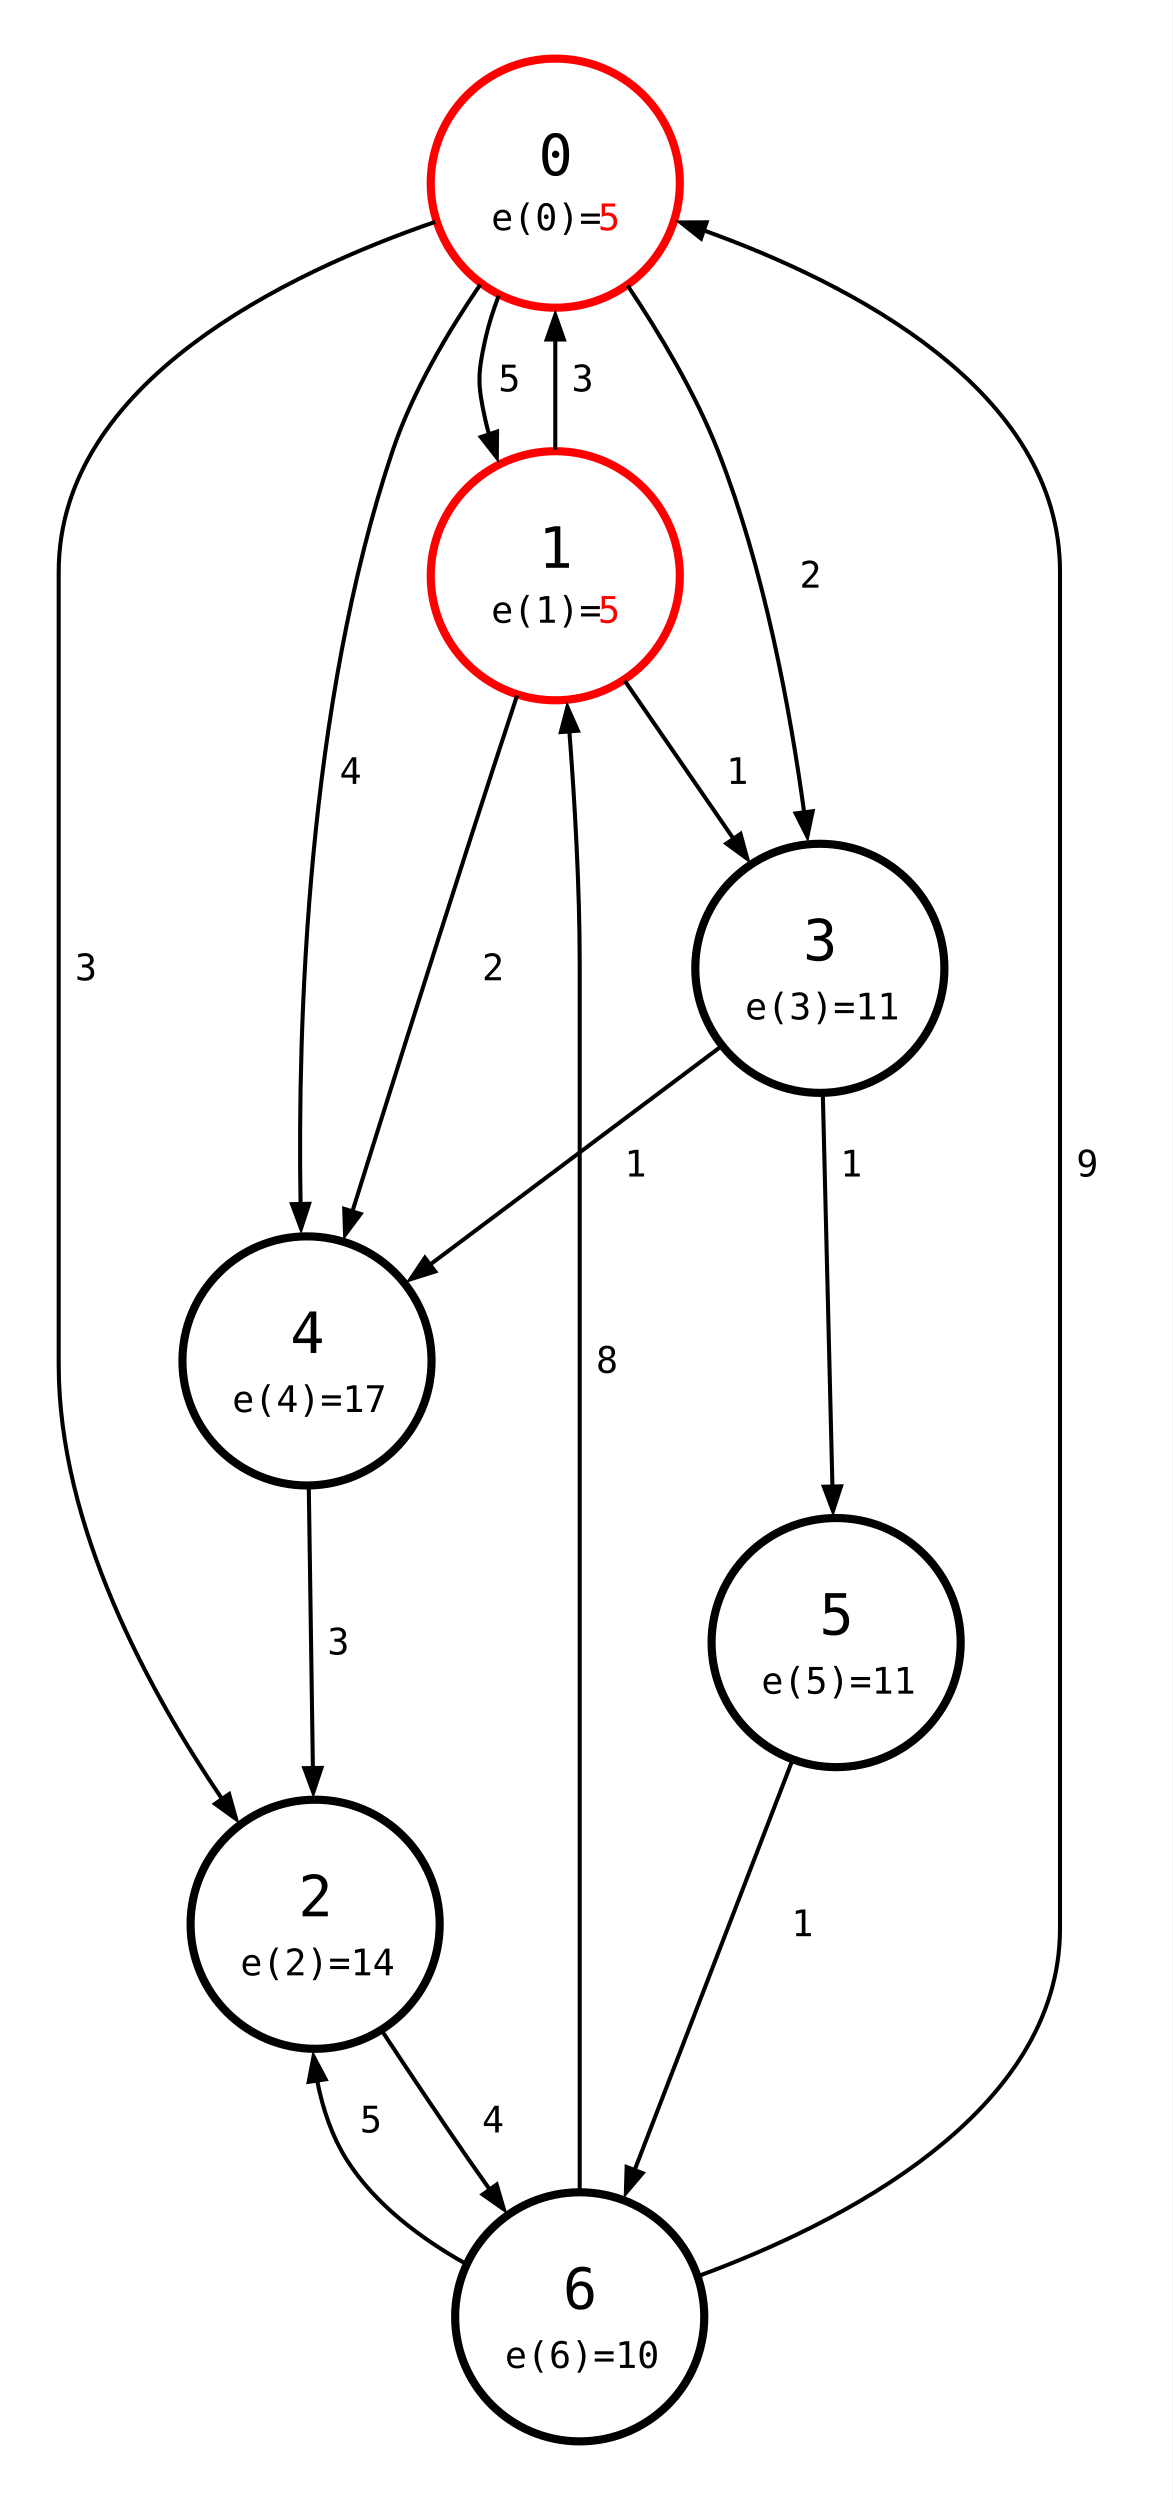
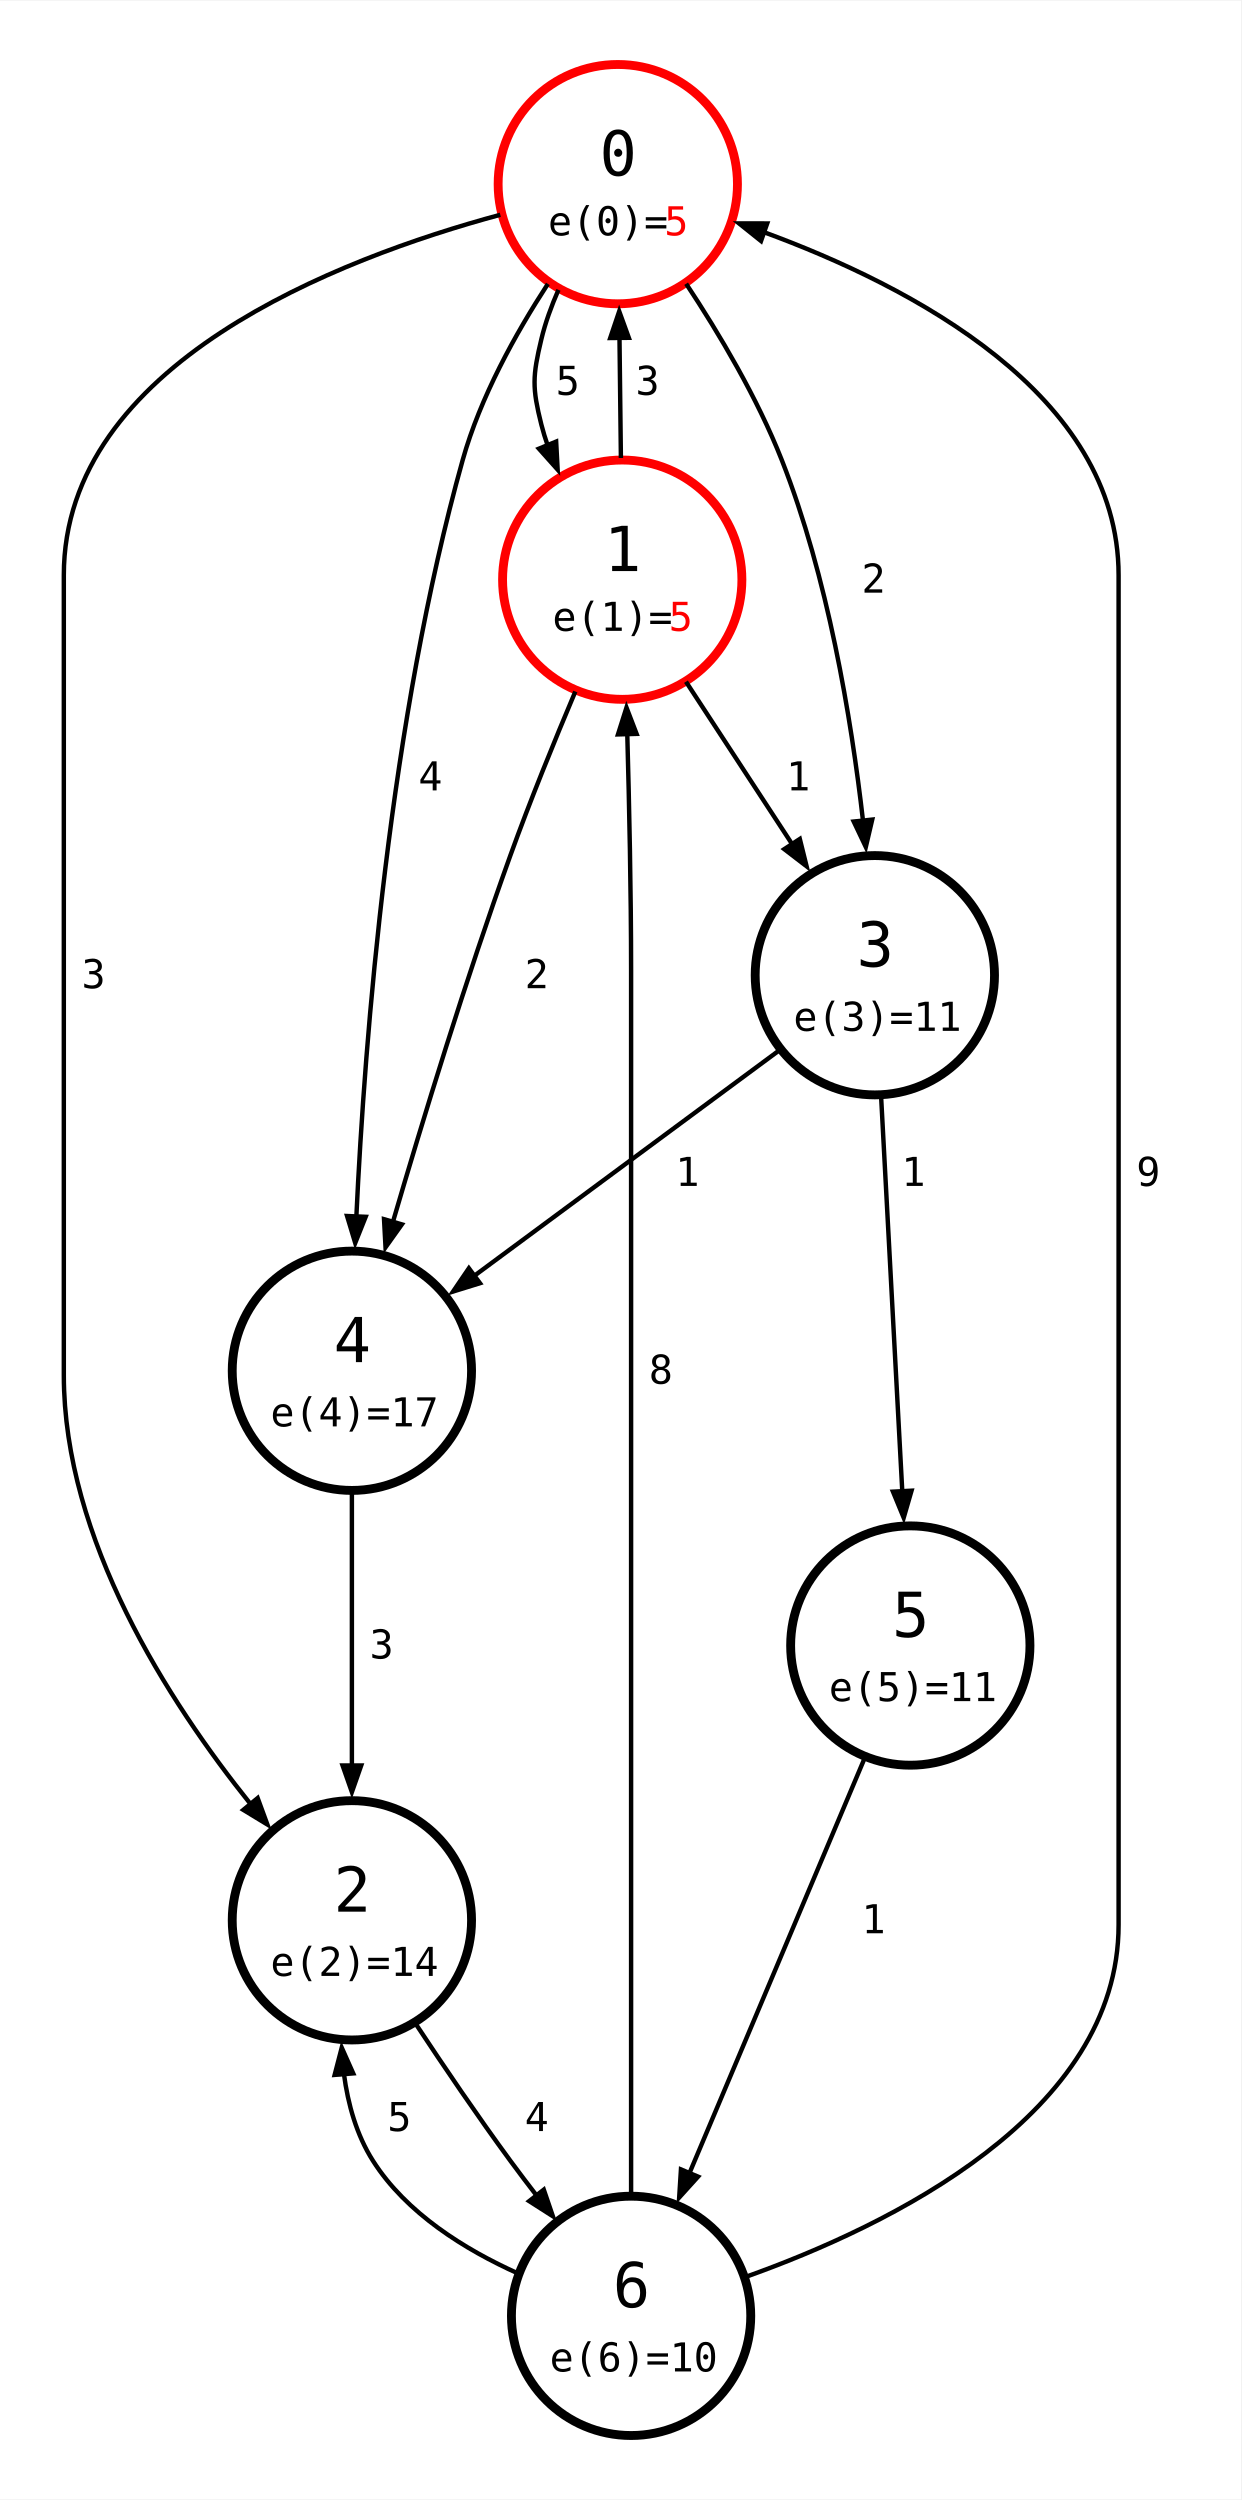
- <svg xmlns="http://www.w3.org/2000/svg" width="288pt" height="614pt" viewBox="0.00 0.00 288.05 614.20">
-   <g id="graph0" class="graph" transform="scale(1 1) rotate(0) translate(14.4 599.8)">
-     <polygon fill="white" stroke="none" points="-14.4,14.4 -14.4,-599.8 273.65,-599.8 273.65,14.4 -14.4,14.4" />
+ <svg xmlns="http://www.w3.org/2000/svg" width="280pt" height="564pt" viewBox="0.00 0.00 280.05 563.80">
+   <g id="graph0" class="graph" transform="scale(1 1) rotate(0) translate(14.4 549.4)">
+     <polygon fill="white" stroke="none" points="-14.4,14.4 -14.4,-549.4 265.65,-549.4 265.65,14.4 -14.4,14.4" />
    <g id="node1" class="node">
-       <ellipse fill="none" stroke="red" stroke-width="2" cx="122" cy="-554.8" rx="30.6" ry="30.6" />
-       <text text-anchor="start" x="117.88" y="-556.75" font-family="monospace" font-size="14.00">0</text>
-       <text text-anchor="start" x="106.25" y="-543.25" font-family="monospace" font-size="9.00">e(0)=</text>
-       <text text-anchor="start" x="132.5" y="-543.25" font-family="monospace" font-size="9.00" fill="red">5</text>
+       <ellipse fill="none" stroke="red" stroke-width="2" cx="125" cy="-508" rx="27" ry="27" />
+       <text text-anchor="start" x="120.88" y="-509.95" font-family="monospace" font-size="14.00">0</text>
+       <text text-anchor="start" x="109.25" y="-496.45" font-family="monospace" font-size="9.00">e(0)=</text>
+       <text text-anchor="start" x="135.5" y="-496.45" font-family="monospace" font-size="9.00" fill="red">5</text>
    </g>
    <g id="node2" class="node">
-       <ellipse fill="none" stroke="red" stroke-width="2" cx="122" cy="-458.35" rx="30.6" ry="30.6" />
-       <text text-anchor="start" x="117.88" y="-460.3" font-family="monospace" font-size="14.00">1</text>
-       <text text-anchor="start" x="106.25" y="-446.8" font-family="monospace" font-size="9.00">e(1)=</text>
-       <text text-anchor="start" x="132.5" y="-446.8" font-family="monospace" font-size="9.00" fill="red">5</text>
+       <ellipse fill="none" stroke="red" stroke-width="2" cx="126" cy="-418.75" rx="27" ry="27" />
+       <text text-anchor="start" x="121.88" y="-420.7" font-family="monospace" font-size="14.00">1</text>
+       <text text-anchor="start" x="110.25" y="-407.2" font-family="monospace" font-size="9.00">e(1)=</text>
+       <text text-anchor="start" x="136.5" y="-407.2" font-family="monospace" font-size="9.00" fill="red">5</text>
    </g>
    <g id="edge1" class="edge">
-       <path fill="none" stroke="black" d="M108.11,-527.17C106.73,-523.57 105.55,-519.85 104.75,-516.2 102.92,-507.84 102.92,-505.31 104.75,-496.95 105.05,-495.58 105.4,-494.2 105.8,-492.83" />
-       <polygon fill="black" stroke="black" points="107.7,-493.77 107.63,-487.41 103.72,-492.42 107.7,-493.77" />
-       <text text-anchor="start" x="108" y="-503.65" font-family="monospace" font-size="9.00">5</text>
+       <path fill="none" stroke="black" d="M111.61,-484.15C110.02,-480.52 108.64,-476.73 107.75,-473 105.76,-464.68 105.66,-462.05 107.75,-453.75 108.15,-452.17 108.64,-450.58 109.19,-448.99" />
+       <polygon fill="black" stroke="black" points="111.09,-449.91 111.43,-443.57 107.2,-448.31 111.09,-449.91" />
+       <text text-anchor="start" x="111" y="-460.45" font-family="monospace" font-size="9.00">5</text>
    </g>
    <g id="node3" class="node">
-       <ellipse fill="none" stroke="black" stroke-width="2" cx="63" cy="-127.05" rx="30.6" ry="30.6" />
-       <text text-anchor="start" x="58.88" y="-129" font-family="monospace" font-size="14.00">2</text>
-       <text text-anchor="start" x="44.62" y="-114.5" font-family="monospace" font-size="9.00">e(2)=14</text>
+       <ellipse fill="none" stroke="black" stroke-width="2" cx="65" cy="-116.25" rx="27" ry="27" />
+       <text text-anchor="start" x="60.88" y="-118.2" font-family="monospace" font-size="14.00">2</text>
+       <text text-anchor="start" x="46.62" y="-103.7" font-family="monospace" font-size="9.00">e(2)=14</text>
    </g>
    <g id="edge2" class="edge">
-       <path fill="none" stroke="black" d="M92.47,-545.28C56.36,-532.84 0,-505.96 0,-459.35 0,-459.35 0,-459.35 0,-264.45 0,-224.85 22.16,-184.24 40.19,-157.75" />
-       <polygon fill="black" stroke="black" points="41.87,-159.03 43.57,-152.9 38.42,-156.63 41.87,-159.03" />
-       <text text-anchor="start" x="4" y="-358.97" font-family="monospace" font-size="9.00">3</text>
+       <path fill="none" stroke="black" d="M98.49,-501.09C61.8,-491.17 0,-467.39 0,-419.75 0,-419.75 0,-419.75 0,-239.25 0,-202.3 23.51,-165.67 42.25,-142.34" />
+       <polygon fill="black" stroke="black" points="43.74,-143.84 45.93,-137.87 40.5,-141.17 43.74,-143.84" />
+       <text text-anchor="start" x="4" y="-326.57" font-family="monospace" font-size="9.00">3</text>
    </g>
    <g id="node4" class="node">
-       <ellipse fill="none" stroke="black" stroke-width="2" cx="187" cy="-361.9" rx="30.6" ry="30.6" />
-       <text text-anchor="start" x="182.88" y="-363.85" font-family="monospace" font-size="14.00">3</text>
-       <text text-anchor="start" x="168.62" y="-349.35" font-family="monospace" font-size="9.00">e(3)=11</text>
+       <ellipse fill="none" stroke="black" stroke-width="2" cx="183" cy="-329.5" rx="27" ry="27" />
+       <text text-anchor="start" x="178.88" y="-331.45" font-family="monospace" font-size="14.00">3</text>
+       <text text-anchor="start" x="164.62" y="-316.95" font-family="monospace" font-size="9.00">e(3)=11</text>
    </g>
    <g id="edge3" class="edge">
-       <path fill="none" stroke="black" d="M139.77,-529.64C147.65,-517.89 156.39,-503.23 162,-488.95 173.28,-460.22 179.67,-425.73 183.16,-400.1" />
-       <polygon fill="black" stroke="black" points="185.23,-400.5 183.92,-394.28 181.06,-399.96 185.23,-400.5" />
-       <text text-anchor="start" x="182" y="-455.43" font-family="monospace" font-size="9.00">2</text>
+       <path fill="none" stroke="black" d="M140.42,-485.53C147.93,-474.19 156.49,-459.74 162,-445.75 172.35,-419.45 177.65,-387.75 180.34,-364.25" />
+       <polygon fill="black" stroke="black" points="182.41,-364.62 180.96,-358.43 178.23,-364.18 182.41,-364.62" />
+       <text text-anchor="start" x="180" y="-415.82" font-family="monospace" font-size="9.00">2</text>
    </g>
    <g id="node5" class="node">
-       <ellipse fill="none" stroke="black" stroke-width="2" cx="61" cy="-265.45" rx="30.6" ry="30.6" />
-       <text text-anchor="start" x="56.88" y="-267.4" font-family="monospace" font-size="14.00">4</text>
-       <text text-anchor="start" x="42.62" y="-252.9" font-family="monospace" font-size="9.00">e(4)=17</text>
+       <ellipse fill="none" stroke="black" stroke-width="2" cx="65" cy="-240.25" rx="27" ry="27" />
+       <text text-anchor="start" x="60.88" y="-242.2" font-family="monospace" font-size="14.00">4</text>
+       <text text-anchor="start" x="46.62" y="-227.7" font-family="monospace" font-size="9.00">e(4)=17</text>
    </g>
    <g id="edge4" class="edge">
-       <path fill="none" stroke="black" d="M103.57,-529.88C95.55,-518.18 86.88,-503.5 82,-488.95 61.08,-426.53 58.66,-349.1 59.42,-303.99" />
-       <polygon fill="black" stroke="black" points="61.52,-304.05 59.54,-298 57.32,-303.96 61.52,-304.05" />
-       <text text-anchor="start" x="69" y="-407.2" font-family="monospace" font-size="9.00">4</text>
+       <path fill="none" stroke="black" d="M109.22,-485.49C101.9,-474.24 93.96,-459.9 90,-445.75 73.56,-387.06 67.93,-315.9 66,-274.87" />
+       <polygon fill="black" stroke="black" points="68.11,-274.99 65.75,-269.08 63.91,-275.17 68.11,-274.99" />
+       <text text-anchor="start" x="80" y="-371.2" font-family="monospace" font-size="9.00">4</text>
    </g>
    <g id="edge5" class="edge">
-       <path fill="none" stroke="black" d="M122,-489.36C122,-497.99 122,-507.5 122,-516.5" />
-       <polygon fill="black" stroke="black" points="119.9,-516.4 122,-522.4 124.1,-516.4 119.9,-516.4" />
-       <text text-anchor="start" x="126" y="-503.65" font-family="monospace" font-size="9.00">3</text>
+       <path fill="none" stroke="black" d="M125.7,-446.21C125.6,-454.78 125.49,-464.41 125.38,-473.43" />
+       <polygon fill="black" stroke="black" points="123.29,-473.28 125.32,-479.31 127.49,-473.33 123.29,-473.28" />
+       <text text-anchor="start" x="129" y="-460.45" font-family="monospace" font-size="9.00">3</text>
    </g>
    <g id="edge6" class="edge">
-       <path fill="none" stroke="black" d="M139.08,-432.53C147.29,-420.6 157.21,-406.19 165.89,-393.58" />
-       <polygon fill="black" stroke="black" points="167.51,-394.93 169.18,-388.8 164.05,-392.55 167.51,-394.93" />
-       <text text-anchor="start" x="164" y="-407.2" font-family="monospace" font-size="9.00">1</text>
+       <path fill="none" stroke="black" d="M140.38,-395.73C147.69,-384.56 156.64,-370.85 164.46,-358.89" />
+       <polygon fill="black" stroke="black" points="166.07,-360.25 167.6,-354.08 162.56,-357.95 166.07,-360.25" />
+       <text text-anchor="start" x="163" y="-371.2" font-family="monospace" font-size="9.00">1</text>
    </g>
    <g id="edge7" class="edge">
-       <path fill="none" stroke="black" d="M112.62,-428.96C108.9,-417.63 104.59,-404.46 100.75,-392.5 90.93,-361.95 79.97,-327.16 72.06,-301.88" />
-       <polygon fill="black" stroke="black" points="74.16,-301.56 70.36,-296.46 70.15,-302.81 74.16,-301.56" />
-       <text text-anchor="start" x="104" y="-358.97" font-family="monospace" font-size="9.00">2</text>
+       <path fill="none" stroke="black" d="M115.42,-393.51C110.69,-382.33 105.2,-368.84 100.75,-356.5 90.77,-328.82 80.98,-296.81 74.18,-273.57" />
+       <polygon fill="black" stroke="black" points="76.28,-273.28 72.59,-268.1 72.25,-274.45 76.28,-273.28" />
+       <text text-anchor="start" x="104" y="-326.57" font-family="monospace" font-size="9.00">2</text>
    </g>
    <g id="node7" class="node">
-       <ellipse fill="none" stroke="black" stroke-width="2" cx="128" cy="-30.6" rx="30.6" ry="30.6" />
-       <text text-anchor="start" x="123.88" y="-32.55" font-family="monospace" font-size="14.00">6</text>
-       <text text-anchor="start" x="109.62" y="-18.05" font-family="monospace" font-size="9.00">e(6)=10</text>
+       <ellipse fill="none" stroke="black" stroke-width="2" cx="128" cy="-27" rx="27" ry="27" />
+       <text text-anchor="start" x="123.88" y="-28.95" font-family="monospace" font-size="14.00">6</text>
+       <text text-anchor="start" x="109.62" y="-14.45" font-family="monospace" font-size="9.00">e(6)=10</text>
    </g>
    <g id="edge8" class="edge">
-       <path fill="none" stroke="black" d="M79.51,-100.71C86.03,-90.82 93.66,-79.42 100.75,-69.2 102.46,-66.74 104.24,-64.2 106.05,-61.66" />
-       <polygon fill="black" stroke="black" points="107.6,-63.1 109.38,-57 104.18,-60.66 107.6,-63.1" />
-       <text text-anchor="start" x="104" y="-75.9" font-family="monospace" font-size="9.00">4</text>
+       <path fill="none" stroke="black" d="M79.37,-92.94C85.74,-83.3 93.43,-71.96 100.75,-62 102.72,-59.32 104.81,-56.56 106.93,-53.82" />
+       <polygon fill="black" stroke="black" points="108.3,-55.48 110.35,-49.47 105,-52.89 108.3,-55.48" />
+       <text text-anchor="start" x="104" y="-68.7" font-family="monospace" font-size="9.00">4</text>
    </g>
    <g id="edge9" class="edge">
-       <path fill="none" stroke="black" d="M162.71,-342.69C142.31,-327.4 113.08,-305.49 91.19,-289.08" />
-       <polygon fill="black" stroke="black" points="92.49,-287.43 86.43,-285.51 89.97,-290.79 92.49,-287.43" />
-       <text text-anchor="start" x="139" y="-310.75" font-family="monospace" font-size="9.00">1</text>
+       <path fill="none" stroke="black" d="M161.63,-312.7C142.29,-298.4 113.68,-277.25 92.61,-261.67" />
+       <polygon fill="black" stroke="black" points="93.9,-260.01 87.83,-258.13 91.4,-263.38 93.9,-260.01" />
+       <text text-anchor="start" x="138" y="-281.95" font-family="monospace" font-size="9.00">1</text>
    </g>
    <g id="node6" class="node">
-       <ellipse fill="none" stroke="black" stroke-width="2" cx="191" cy="-196.25" rx="30.6" ry="30.6" />
-       <text text-anchor="start" x="186.88" y="-198.2" font-family="monospace" font-size="14.00">5</text>
-       <text text-anchor="start" x="172.62" y="-183.7" font-family="monospace" font-size="9.00">e(5)=11</text>
+       <ellipse fill="none" stroke="black" stroke-width="2" cx="191" cy="-178.25" rx="27" ry="27" />
+       <text text-anchor="start" x="186.88" y="-180.2" font-family="monospace" font-size="14.00">5</text>
+       <text text-anchor="start" x="172.62" y="-165.7" font-family="monospace" font-size="9.00">e(5)=11</text>
    </g>
    <g id="edge10" class="edge">
-       <path fill="none" stroke="black" d="M187.73,-330.88C188.4,-303.66 189.38,-263.45 190.1,-234.25" />
-       <polygon fill="black" stroke="black" points="192.19,-234.64 190.23,-228.59 187.99,-234.54 192.19,-234.64" />
-       <text text-anchor="start" x="192" y="-310.75" font-family="monospace" font-size="9.00">1</text>
+       <path fill="none" stroke="black" d="M184.41,-302.16C185.74,-277.3 187.75,-239.91 189.2,-212.9" />
+       <polygon fill="black" stroke="black" points="191.28,-213.19 189.51,-207.09 187.09,-212.97 191.28,-213.19" />
+       <text text-anchor="start" x="189" y="-281.95" font-family="monospace" font-size="9.00">1</text>
    </g>
    <g id="edge11" class="edge">
-       <path fill="none" stroke="black" d="M61.44,-234.52C61.74,-214.17 62.13,-187.11 62.45,-165.36" />
-       <polygon fill="black" stroke="black" points="64.55,-165.46 62.54,-159.43 60.35,-165.4 64.55,-165.46" />
-       <text text-anchor="start" x="66" y="-193.32" font-family="monospace" font-size="9.00">3</text>
+       <path fill="none" stroke="black" d="M65,-212.78C65,-194.71 65,-170.62 65,-151.15" />
+       <polygon fill="black" stroke="black" points="67.1,-151.18 65,-145.18 62.9,-151.18 67.1,-151.18" />
+       <text text-anchor="start" x="69" y="-175.32" font-family="monospace" font-size="9.00">3</text>
    </g>
    <g id="edge12" class="edge">
-       <path fill="none" stroke="black" d="M180.17,-167.12C169.45,-139.28 153.03,-96.61 141.47,-66.6" />
-       <polygon fill="black" stroke="black" points="143.45,-65.9 139.34,-61.05 139.53,-67.41 143.45,-65.9" />
-       <text text-anchor="start" x="180" y="-124.12" font-family="monospace" font-size="9.00">1</text>
+       <path fill="none" stroke="black" d="M180.74,-152.94C169.94,-127.35 152.9,-87 141.13,-59.11" />
+       <polygon fill="black" stroke="black" points="143.11,-58.41 138.85,-53.7 139.25,-60.04 143.11,-58.41" />
+       <text text-anchor="start" x="180" y="-113.33" font-family="monospace" font-size="9.00">1</text>
    </g>
    <g id="edge13" class="edge">
-       <path fill="none" stroke="black" d="M157.17,-40.63C192.11,-53.48 246,-80.65 246,-126.05 246,-459.35 246,-459.35 246,-459.35 246,-503.93 194.65,-530.25 158.04,-543.35" />
-       <polygon fill="black" stroke="black" points="157.8,-541.2 152.82,-545.15 159.17,-545.18 157.8,-541.2" />
-       <text text-anchor="start" x="250" y="-310.75" font-family="monospace" font-size="9.00">9</text>
+       <path fill="none" stroke="black" d="M153.79,-35.77C186.3,-47.34 238,-72.47 238,-115.25 238,-419.75 238,-419.75 238,-419.75 238,-460.59 191.18,-485 157.82,-497.22" />
+       <polygon fill="black" stroke="black" points="157.32,-495.17 152.35,-499.14 158.71,-499.13 157.32,-495.17" />
+       <text text-anchor="start" x="242" y="-281.95" font-family="monospace" font-size="9.00">9</text>
    </g>
    <g id="edge14" class="edge">
-       <path fill="none" stroke="black" d="M128,-61.38C128,-79.97 128,-104.41 128,-126.05 128,-362.9 128,-362.9 128,-362.9 128,-381.88 126.78,-402.96 125.44,-420.38" />
-       <polygon fill="black" stroke="black" points="123.37,-419.95 124.98,-426.09 127.55,-420.28 123.37,-419.95" />
-       <text text-anchor="start" x="132" y="-262.52" font-family="monospace" font-size="9.00">8</text>
+       <path fill="none" stroke="black" d="M128,-54.34C128,-71.66 128,-94.8 128,-115.25 128,-330.5 128,-330.5 128,-330.5 128,-348.24 127.58,-368 127.13,-384.22" />
+       <polygon fill="black" stroke="black" points="125.04,-383.84 126.96,-389.9 129.24,-383.96 125.04,-383.84" />
+       <text text-anchor="start" x="132" y="-237.32" font-family="monospace" font-size="9.00">8</text>
    </g>
    <g id="edge15" class="edge">
-       <path fill="none" stroke="black" d="M99.89,-43.71C89.07,-49.79 77.66,-58.24 70.75,-69.2 67.08,-75.02 64.83,-81.83 63.49,-88.68" />
-       <polygon fill="black" stroke="black" points="61.42,-88.34 62.61,-94.58 65.58,-88.96 61.42,-88.34" />
-       <text text-anchor="start" x="74" y="-75.9" font-family="monospace" font-size="9.00">5</text>
+       <path fill="none" stroke="black" d="M102.53,-36.55C90.55,-41.93 77.28,-50.14 69.75,-62 66.06,-67.81 64.11,-74.73 63.2,-81.62" />
+       <polygon fill="black" stroke="black" points="61.11,-81.37 62.71,-87.52 65.3,-81.71 61.11,-81.37" />
+       <text text-anchor="start" x="73" y="-68.7" font-family="monospace" font-size="9.00">5</text>
    </g>
  </g>
</svg>
